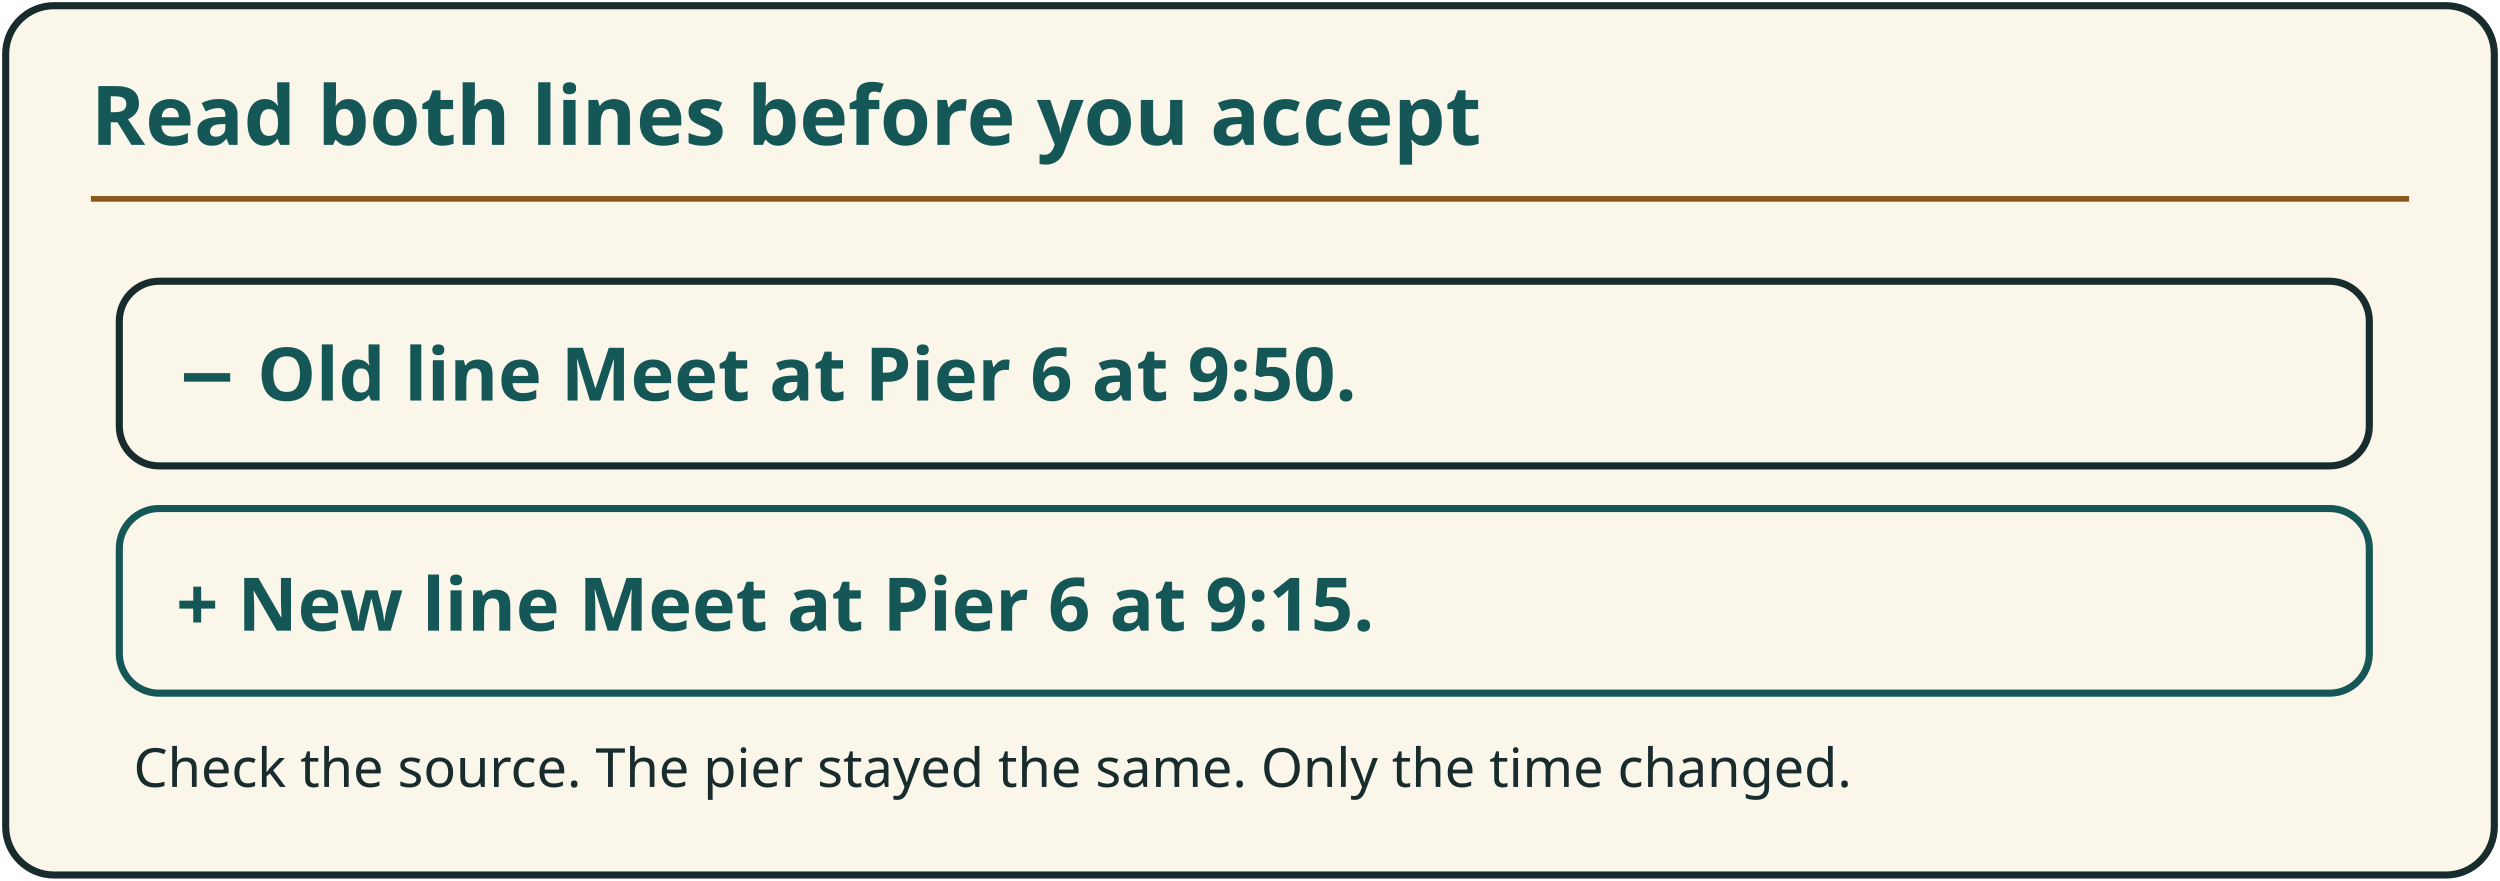
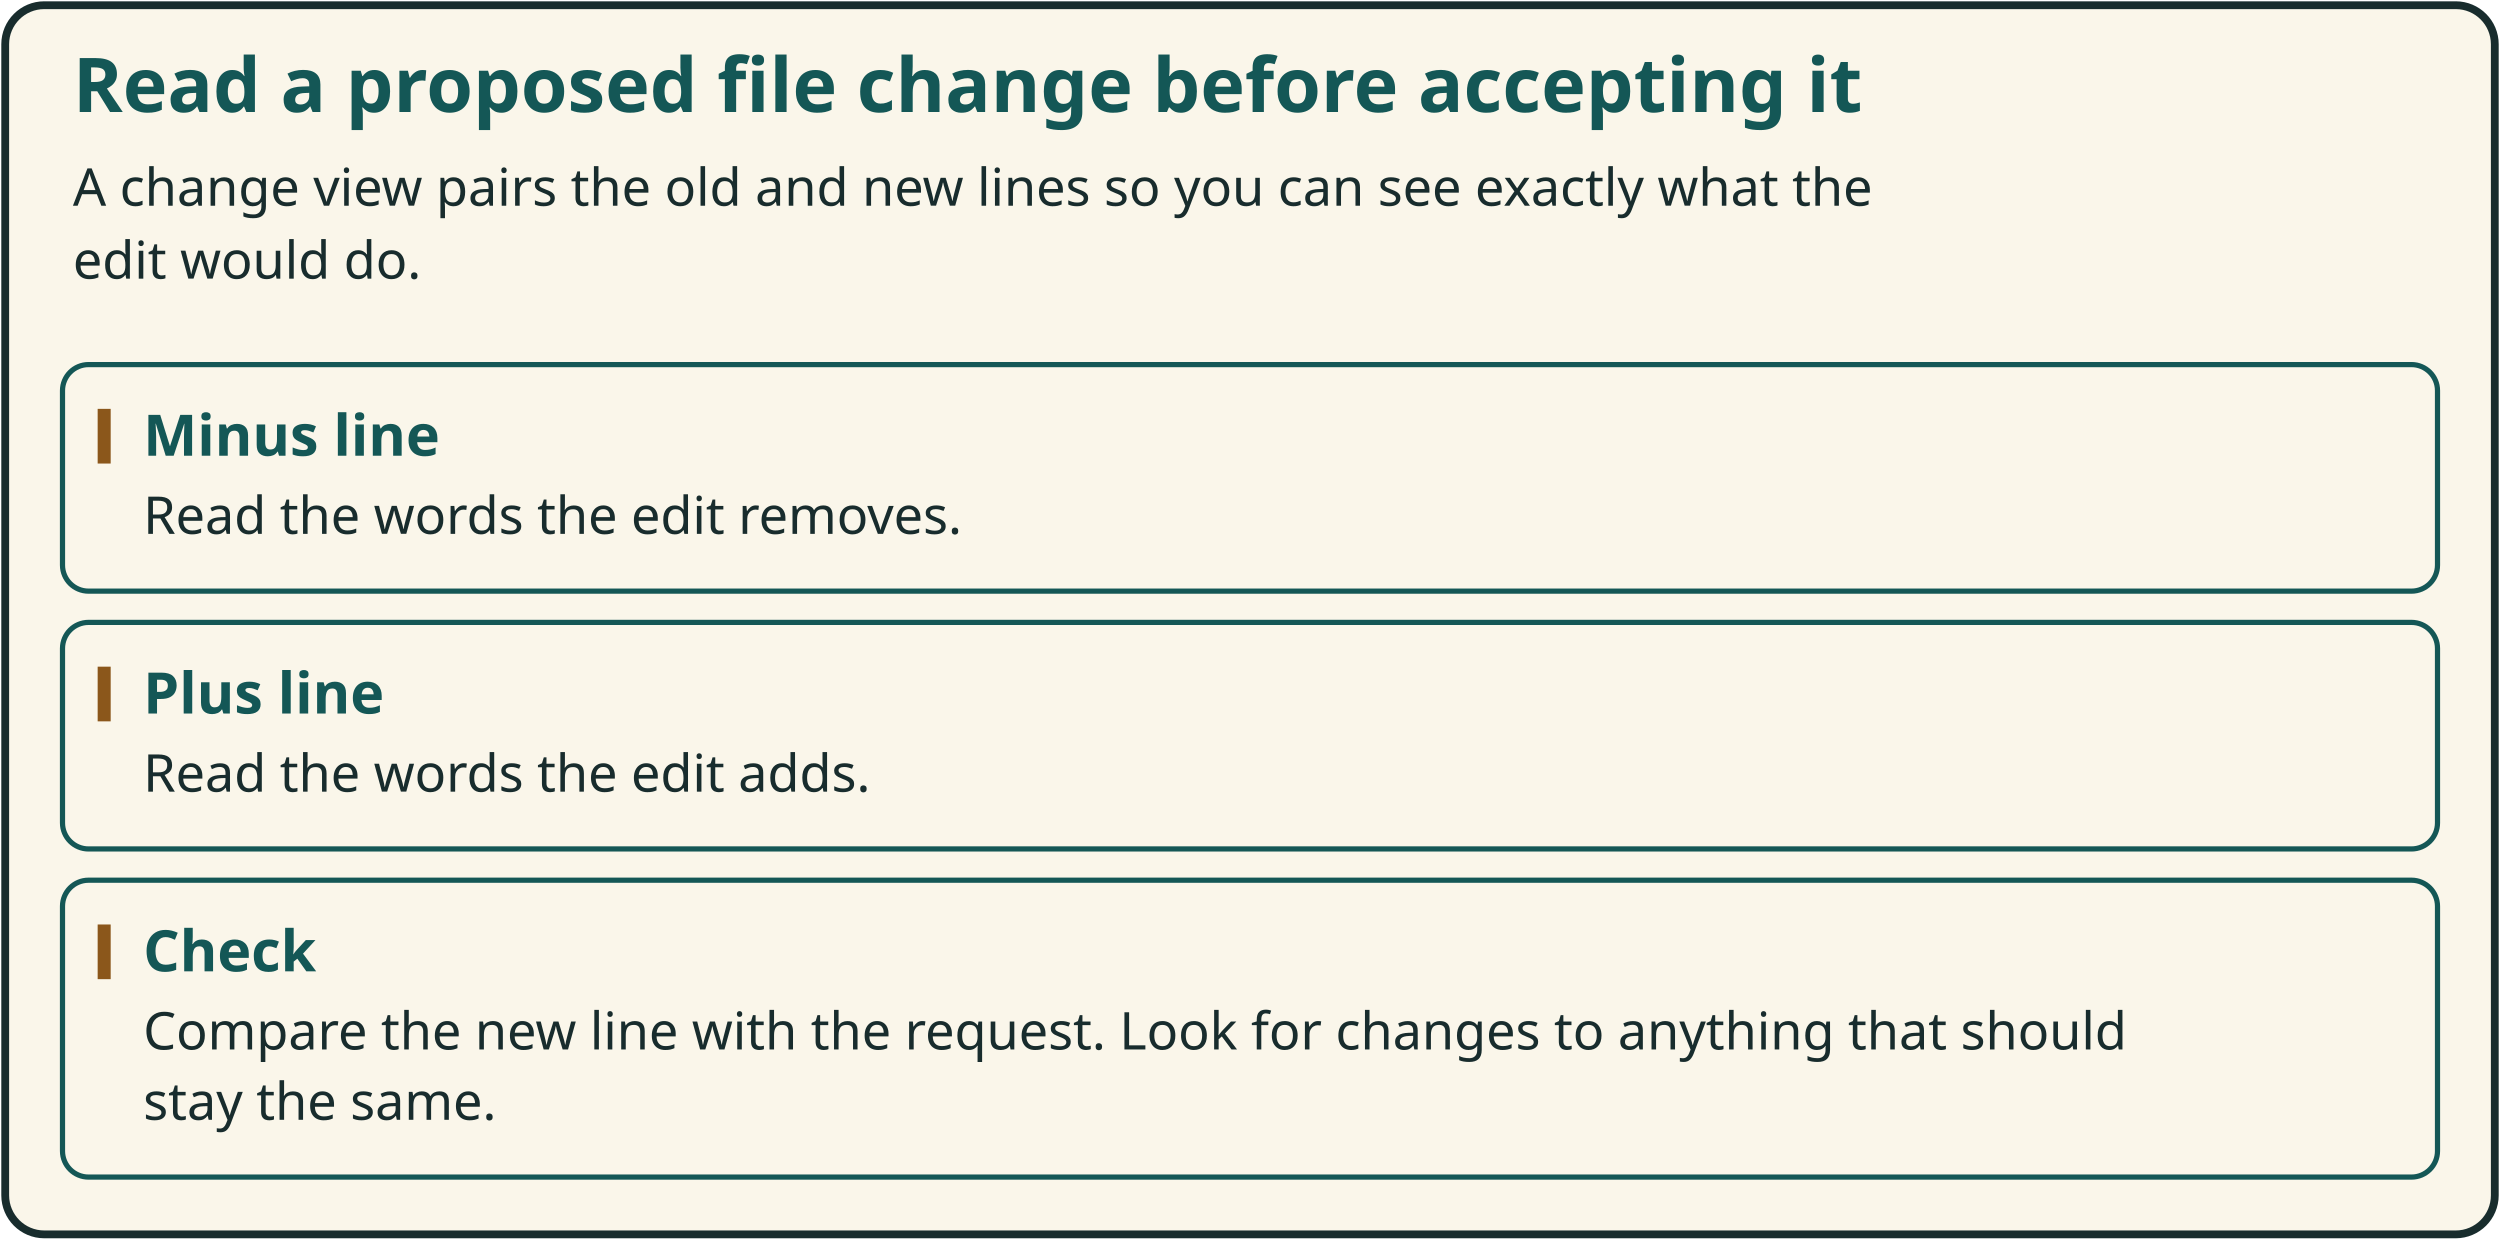
- <svg xmlns="http://www.w3.org/2000/svg" viewBox="0 0 880 310" role="img" aria-labelledby="title description">
-   <defs>
-     <marker id="arrow" markerWidth="7" markerHeight="7" refX="6" refY="3.5" orient="auto">
-       <path d="M0 0 L7 3.5 L0 7 Z" fill="#182c2d" />
-     </marker>
-   </defs>
-   <rect x="2" y="2" width="876" height="306" rx="17" fill="#faf6ea" stroke="#182c2d" stroke-width="2.5" />
-   <text x="32" y="51" fill="#145756" text-anchor="start" font-family="Verdana, sans-serif" font-size="29" font-weight="700">Read both lines before you accept</text>
-   <path d="M32 70H848" stroke="#8b571b" stroke-width="2" />
-   <rect x="42" y="99" width="792" height="65" rx="14" fill="#faf6ea" stroke="#182c2d" stroke-width="2.5" />
-   <text x="62" y="141" fill="#145756" text-anchor="start" font-family="Verdana, sans-serif" font-size="26" font-weight="700">−   Old line     Meet at Pier 6 at 9:50.</text>
-   <rect x="42" y="179" width="792" height="65" rx="14" fill="#faf6ea" stroke="#145756" stroke-width="2.5" />
-   <text x="62" y="222" fill="#145756" text-anchor="start" font-family="Verdana, sans-serif" font-size="26" font-weight="700">+   New line    Meet at Pier 6 at 9:15.</text>
-   <text x="47" y="277" fill="#182c2d" text-anchor="start" font-family="Verdana, sans-serif" font-size="19" font-weight="400">Check the source. The pier stayed the same. Only the time changed.</text>
+ <svg xmlns="http://www.w3.org/2000/svg" role="img" aria-labelledby="title desc" viewBox="0 0 960 476" font-family="Verdana, sans-serif">
+   <rect x="2" y="2" width="956" height="472" rx="15" fill="#faf6ea" stroke="#182c2d" stroke-width="3" />
+   <text x="28" y="43" fill="#145756" font-size="29" font-weight="bold">Read a proposed file change before accepting it</text>
+   <text x="28" y="79" fill="#182c2d" font-size="20">A change view pairs the old and new lines so you can see exactly what the</text>
+   <text x="28" y="107" fill="#182c2d" font-size="20">edit would do.</text>
+   <rect x="24" y="140" width="912" height="87" rx="10" fill="#faf6ea" stroke="#145756" stroke-width="2" />
+   <path d="M40 157v21" stroke="#8b571b" stroke-width="5" />
+   <text x="55" y="175" fill="#145756" font-size="22" font-weight="bold">Minus line</text>
+   <text x="55" y="205" fill="#182c2d" font-size="20">Read the words the edit removes.</text>
+   <rect x="24" y="239" width="912" height="87" rx="10" fill="#faf6ea" stroke="#145756" stroke-width="2" />
+   <path d="M40 256v21" stroke="#8b571b" stroke-width="5" />
+   <text x="55" y="274" fill="#145756" font-size="22" font-weight="bold">Plus line</text>
+   <text x="55" y="304" fill="#182c2d" font-size="20">Read the words the edit adds.</text>
+   <rect x="24" y="338" width="912" height="114" rx="10" fill="#faf6ea" stroke="#145756" stroke-width="2" />
+   <path d="M40 355v21" stroke="#8b571b" stroke-width="5" />
+   <text x="55" y="373" fill="#145756" font-size="22" font-weight="bold">Check</text>
+   <text x="55" y="403" fill="#182c2d" font-size="20">Compare the new line with the request. Look for changes to anything that should</text>
+   <text x="55" y="430" fill="#182c2d" font-size="20">stay the same.</text>
</svg>
